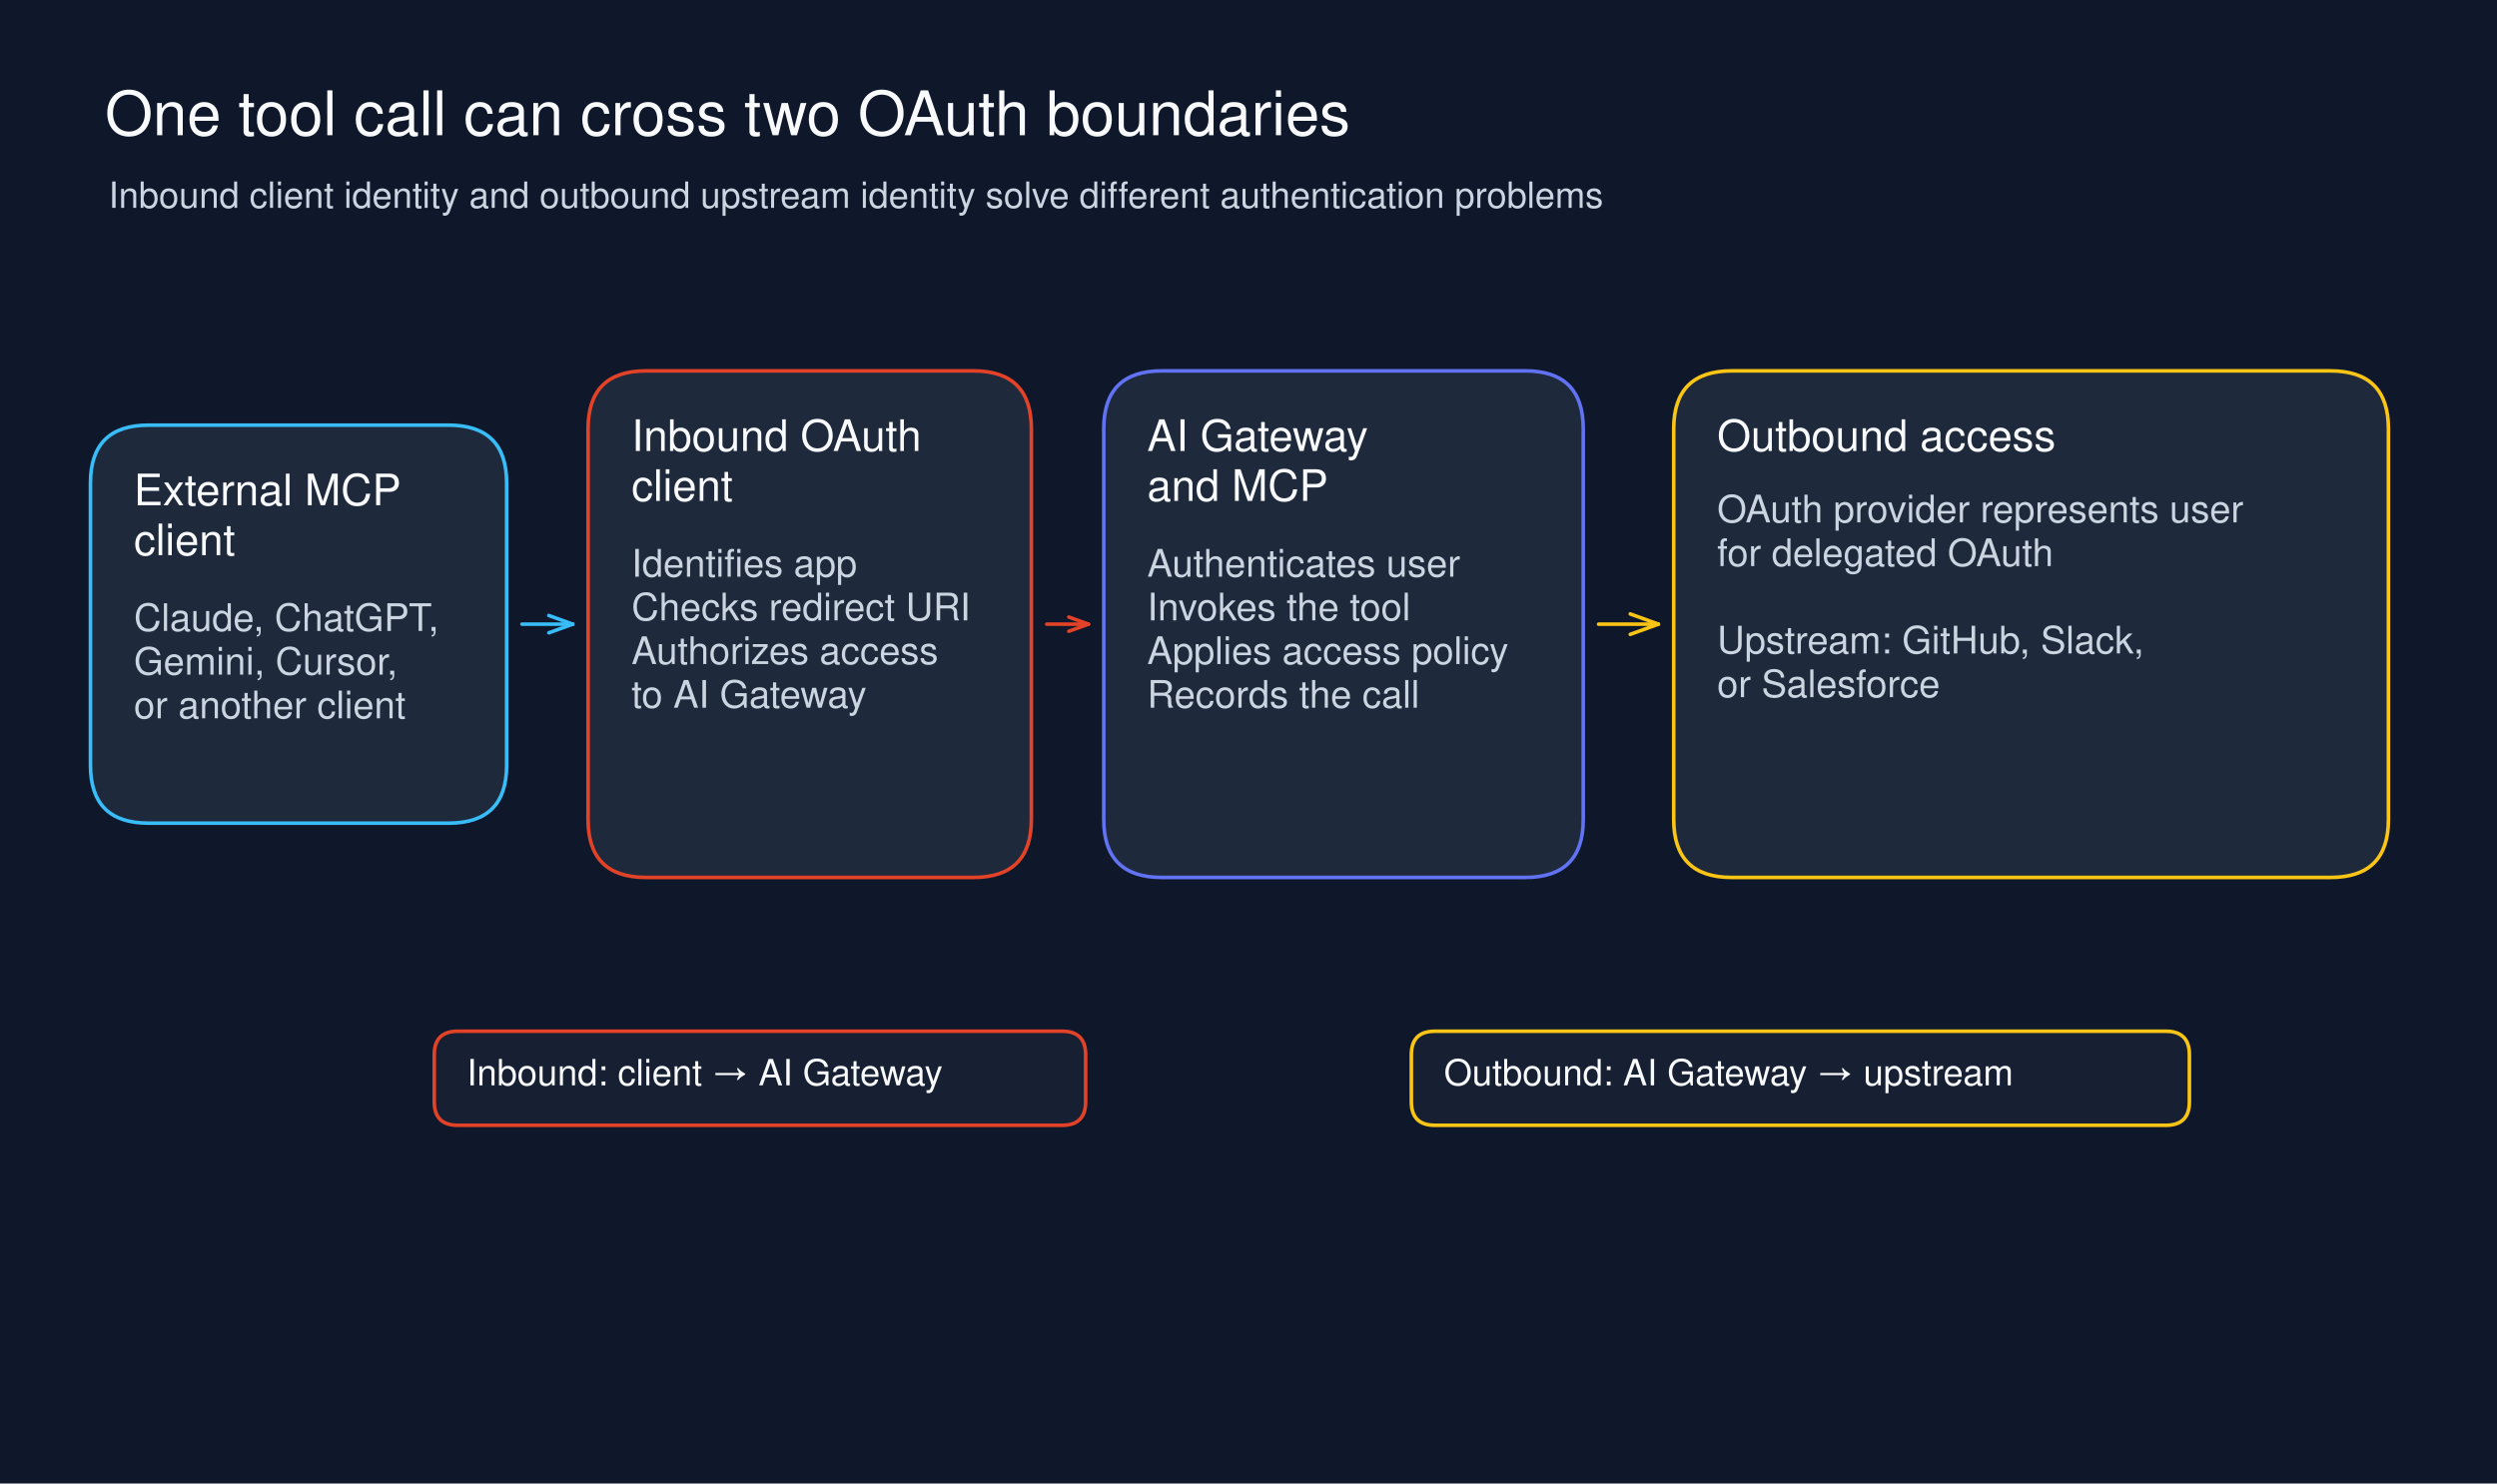
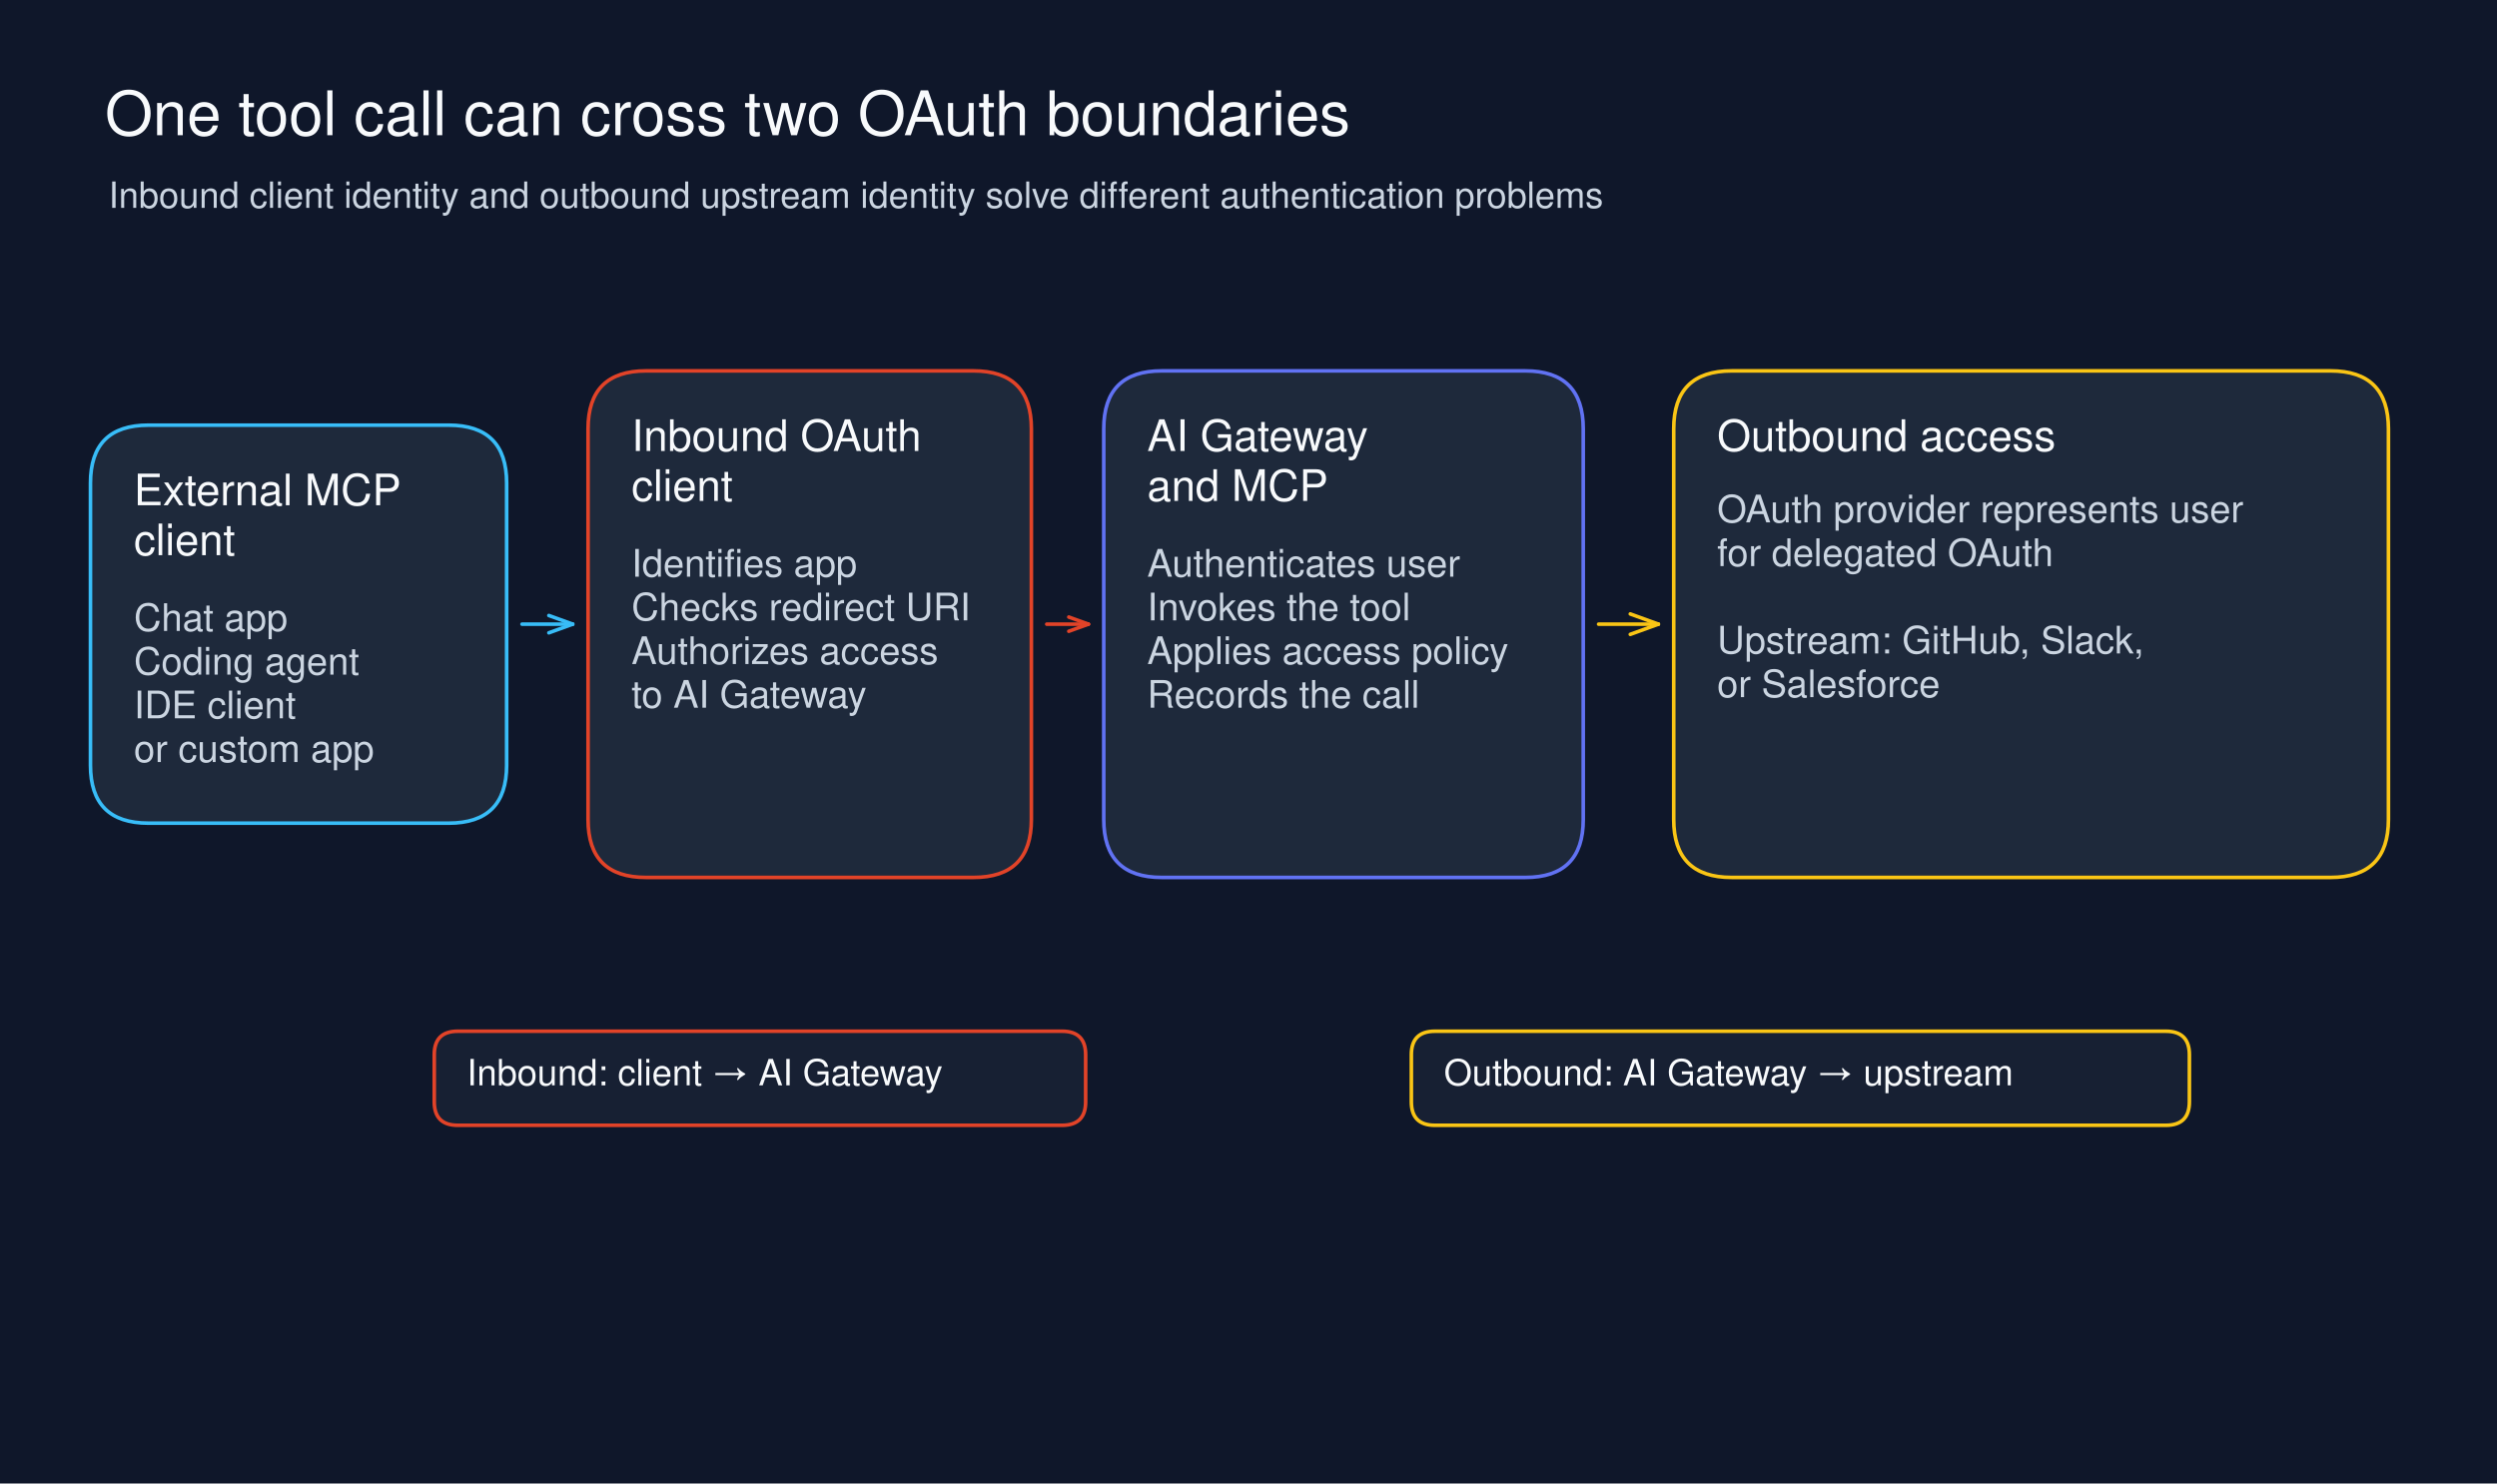
<svg xmlns="http://www.w3.org/2000/svg" version="1.1" viewBox="0 0 1380 820" width="1380" height="820">
  <defs>
    <style class="style-fonts">
      </style>
  </defs>
  <rect x="0" y="0" width="1380" height="820" fill="#0f172a" />
  <g stroke-linecap="round" transform="translate(10 10) rotate(0 680 400)">
-     <path d="M32 0 C433.69 0, 835.39 0, 1328 0 C1349.33 0, 1360 10.67, 1360 32 C1360 201.82, 1360 371.64, 1360 768 C1360 789.33, 1349.33 800, 1328 800 C900.33 800, 472.66 800, 32 800 C10.67 800, 0 789.33, 0 768 C0 493.96, 0 219.93, 0 32 C0 10.67, 10.67 0, 32 0" stroke="none" stroke-width="0" fill="#0f172a" />
-     <path d="M32 0 C320.47 0, 608.94 0, 1328 0 M32 0 C355 0, 678.01 0, 1328 0 M1328 0 C1349.33 0, 1360 10.67, 1360 32 M1328 0 C1349.33 0, 1360 10.67, 1360 32 M1360 32 C1360 273.18, 1360 514.35, 1360 768 M1360 32 C1360 213.14, 1360 394.29, 1360 768 M1360 768 C1360 789.33, 1349.33 800, 1328 800 M1360 768 C1360 789.33, 1349.33 800, 1328 800 M1328 800 C940.14 800, 552.27 800, 32 800 M1328 800 C923.97 800, 519.94 800, 32 800 M32 800 C10.67 800, 0 789.33, 0 768 M32 800 C10.67 800, 0 789.33, 0 768 M0 768 C0 598.5, 0 429.01, 0 32 M0 768 C0 540.89, 0 313.78, 0 32 M0 32 C0 10.67, 10.67 0, 32 0 M0 32 C0 10.67, 10.67 0, 32 0" stroke="#0f172a" stroke-width="1" fill="none" />
+     <path d="M32 0 C529.6 0, 1027.19 0, 1328 0 C1349.33 0, 1360 10.67, 1360 32 C1360 240.46, 1360 448.92, 1360 768 C1360 789.33, 1349.33 800, 1328 800 C893.17 800, 458.33 800, 32 800 C10.67 800, 0 789.33, 0 768 C0 542.86, 0 317.71, 0 32 C0 10.67, 10.67 0, 32 0" stroke="none" stroke-width="0" fill="#0f172a" />
+     <path d="M32 0 C518.88 0, 1005.77 0, 1328 0 M32 0 C330.13 0, 628.25 0, 1328 0 M1328 0 C1349.33 0, 1360 10.67, 1360 32 M1328 0 C1349.33 0, 1360 10.67, 1360 32 M1360 32 C1360 254.23, 1360 476.46, 1360 768 M1360 32 C1360 272.1, 1360 512.2, 1360 768 M1360 768 C1360 789.33, 1349.33 800, 1328 800 M1360 768 C1360 789.33, 1349.33 800, 1328 800 M1328 800 C1034.83 800, 741.65 800, 32 800 M1328 800 C909.72 800, 491.45 800, 32 800 M32 800 C10.67 800, 0 789.33, 0 768 M32 800 C10.67 800, 0 789.33, 0 768 M0 768 C0 577.57, 0 387.14, 0 32 M0 768 C0 545.76, 0 323.53, 0 32 M0 32 C0 10.67, 10.67 0, 32 0 M0 32 C0 10.67, 10.67 0, 32 0" stroke="#0f172a" stroke-width="1" fill="none" />
  </g>
  <g stroke-linecap="round" transform="translate(50 235) rotate(0 115 110)">
-     <path d="M32 0 C83.62 0, 135.24 0, 198 0 C219.33 0, 230 10.67, 230 32 C230 70.44, 230 108.88, 230 188 C230 209.33, 219.33 220, 198 220 C153.02 220, 108.04 220, 32 220 C10.67 220, 0 209.33, 0 188 C0 154.17, 0 120.33, 0 32 C0 10.67, 10.67 0, 32 0" stroke="none" stroke-width="0" fill="#1e293b" />
-     <path d="M32 0 C93.6 0, 155.2 0, 198 0 M32 0 C67.55 0, 103.11 0, 198 0 M198 0 C219.33 0, 230 10.67, 230 32 M198 0 C219.33 0, 230 10.67, 230 32 M230 32 C230 64.81, 230 97.62, 230 188 M230 32 C230 70.02, 230 108.04, 230 188 M230 188 C230 209.33, 219.33 220, 198 220 M230 188 C230 209.33, 219.33 220, 198 220 M198 220 C154.23 220, 110.45 220, 32 220 M198 220 C137.6 220, 77.2 220, 32 220 M32 220 C10.67 220, 0 209.33, 0 188 M32 220 C10.67 220, 0 209.33, 0 188 M0 188 C0 131.31, 0 74.61, 0 32 M0 188 C0 147.36, 0 106.73, 0 32 M0 32 C0 10.67, 10.67 0, 32 0 M0 32 C0 10.67, 10.67 0, 32 0" stroke="#38bdf8" stroke-width="2" fill="none" />
+     <path d="M32 0 C81.99 0, 131.98 0, 198 0 C219.33 0, 230 10.67, 230 32 C230 84.52, 230 137.04, 230 188 C230 209.33, 219.33 220, 198 220 C150.79 220, 103.58 220, 32 220 C10.67 220, 0 209.33, 0 188 C0 146.88, 0 105.76, 0 32 C0 10.67, 10.67 0, 32 0" stroke="none" stroke-width="0" fill="#1e293b" />
+     <path d="M32 0 C86.98 0, 141.97 0, 198 0 M32 0 C80.82 0, 129.64 0, 198 0 M198 0 C219.33 0, 230 10.67, 230 32 M198 0 C219.33 0, 230 10.67, 230 32 M230 32 C230 89.16, 230 146.32, 230 188 M230 32 C230 75.53, 230 119.05, 230 188 M230 188 C230 209.33, 219.33 220, 198 220 M230 188 C230 209.33, 219.33 220, 198 220 M198 220 C162.74 220, 127.49 220, 32 220 M198 220 C163.97 220, 129.94 220, 32 220 M32 220 C10.67 220, 0 209.33, 0 188 M32 220 C10.67 220, 0 209.33, 0 188 M0 188 C0 132.32, 0 76.64, 0 32 M0 188 C0 137.62, 0 87.24, 0 32 M0 32 C0 10.67, 10.67 0, 32 0 M0 32 C0 10.67, 10.67 0, 32 0" stroke="#38bdf8" stroke-width="2" fill="none" />
  </g>
  <g stroke-linecap="round" transform="translate(325 205) rotate(0 122.5 140)">
-     <path d="M32 0 C102.17 0, 172.33 0, 213 0 C234.33 0, 245 10.67, 245 32 C245 93.25, 245 154.5, 245 248 C245 269.33, 234.33 280, 213 280 C165.34 280, 117.69 280, 32 280 C10.67 280, 0 269.33, 0 248 C0 170.99, 0 93.98, 0 32 C0 10.67, 10.67 0, 32 0" stroke="none" stroke-width="0" fill="#1e293b" />
-     <path d="M32 0 C79.1 0, 126.21 0, 213 0 M32 0 C75.36 0, 118.72 0, 213 0 M213 0 C234.33 0, 245 10.67, 245 32 M213 0 C234.33 0, 245 10.67, 245 32 M245 32 C245 99.66, 245 167.32, 245 248 M245 32 C245 75.4, 245 118.79, 245 248 M245 248 C245 269.33, 234.33 280, 213 280 M245 248 C245 269.33, 234.33 280, 213 280 M213 280 C168.63 280, 124.27 280, 32 280 M213 280 C150.15 280, 87.3 280, 32 280 M32 280 C10.67 280, 0 269.33, 0 248 M32 280 C10.67 280, 0 269.33, 0 248 M0 248 C0 202.07, 0 156.14, 0 32 M0 248 C0 182.06, 0 116.13, 0 32 M0 32 C0 10.67, 10.67 0, 32 0 M0 32 C0 10.67, 10.67 0, 32 0" stroke="#e24328" stroke-width="2" fill="none" />
+     <path d="M32 0 C101.07 0, 170.14 0, 213 0 C234.33 0, 245 10.67, 245 32 C245 82.43, 245 132.86, 245 248 C245 269.33, 234.33 280, 213 280 C148.72 280, 84.44 280, 32 280 C10.67 280, 0 269.33, 0 248 C0 190.34, 0 132.67, 0 32 C0 10.67, 10.67 0, 32 0" stroke="none" stroke-width="0" fill="#1e293b" />
+     <path d="M32 0 C86.6 0, 141.21 0, 213 0 M32 0 C71.49 0, 110.99 0, 213 0 M213 0 C234.33 0, 245 10.67, 245 32 M213 0 C234.33 0, 245 10.67, 245 32 M245 32 C245 113.8, 245 195.61, 245 248 M245 32 C245 102.38, 245 172.76, 245 248 M245 248 C245 269.33, 234.33 280, 213 280 M245 248 C245 269.33, 234.33 280, 213 280 M213 280 C156.42 280, 99.84 280, 32 280 M213 280 C176.3 280, 139.61 280, 32 280 M32 280 C10.67 280, 0 269.33, 0 248 M32 280 C10.67 280, 0 269.33, 0 248 M0 248 C0 175.38, 0 102.77, 0 32 M0 248 C0 194.84, 0 141.69, 0 32 M0 32 C0 10.67, 10.67 0, 32 0 M0 32 C0 10.67, 10.67 0, 32 0" stroke="#e24328" stroke-width="2" fill="none" />
  </g>
  <g stroke-linecap="round" transform="translate(610 205) rotate(0 132.5 140)">
-     <path d="M32 0 C75.23 0, 118.46 0, 233 0 C254.33 0, 265 10.67, 265 32 C265 106.41, 265 180.83, 265 248 C265 269.33, 254.33 280, 233 280 C154.54 280, 76.08 280, 32 280 C10.67 280, 0 269.33, 0 248 C0 173.81, 0 99.62, 0 32 C0 10.67, 10.67 0, 32 0" stroke="none" stroke-width="0" fill="#1e293b" />
-     <path d="M32 0 C111.84 0, 191.68 0, 233 0 M32 0 C88.82 0, 145.65 0, 233 0 M233 0 C254.33 0, 265 10.67, 265 32 M233 0 C254.33 0, 265 10.67, 265 32 M265 32 C265 102.63, 265 173.25, 265 248 M265 32 C265 115.28, 265 198.57, 265 248 M265 248 C265 269.33, 254.33 280, 233 280 M265 248 C265 269.33, 254.33 280, 233 280 M233 280 C178.46 280, 123.92 280, 32 280 M233 280 C178.67 280, 124.34 280, 32 280 M32 280 C10.67 280, 0 269.33, 0 248 M32 280 C10.67 280, 0 269.33, 0 248 M0 248 C0 162.58, 0 77.17, 0 32 M0 248 C0 180.68, 0 113.36, 0 32 M0 32 C0 10.67, 10.67 0, 32 0 M0 32 C0 10.67, 10.67 0, 32 0" stroke="#6172f3" stroke-width="2" fill="none" />
+     <path d="M32 0 C89.45 0, 146.9 0, 233 0 C254.33 0, 265 10.67, 265 32 C265 102.96, 265 173.91, 265 248 C265 269.33, 254.33 280, 233 280 C173.64 280, 114.28 280, 32 280 C10.67 280, 0 269.33, 0 248 C0 176.26, 0 104.52, 0 32 C0 10.67, 10.67 0, 32 0" stroke="none" stroke-width="0" fill="#1e293b" />
+     <path d="M32 0 C89.51 0, 147.03 0, 233 0 M32 0 C101.48 0, 170.96 0, 233 0 M233 0 C254.33 0, 265 10.67, 265 32 M233 0 C254.33 0, 265 10.67, 265 32 M265 32 C265 89.71, 265 147.43, 265 248 M265 32 C265 85.58, 265 139.17, 265 248 M265 248 C265 269.33, 254.33 280, 233 280 M265 248 C265 269.33, 254.33 280, 233 280 M233 280 C183.89 280, 134.78 280, 32 280 M233 280 C158.18 280, 83.36 280, 32 280 M32 280 C10.67 280, 0 269.33, 0 248 M32 280 C10.67 280, 0 269.33, 0 248 M0 248 C0 195.03, 0 142.06, 0 32 M0 248 C0 163.39, 0 78.79, 0 32 M0 32 C0 10.67, 10.67 0, 32 0 M0 32 C0 10.67, 10.67 0, 32 0" stroke="#6172f3" stroke-width="2" fill="none" />
  </g>
  <g stroke-linecap="round" transform="translate(925 205) rotate(0 197.5 140)">
-     <path d="M32 0 C105.2 0, 178.39 0, 363 0 C384.33 0, 395 10.67, 395 32 C395 109.06, 395 186.11, 395 248 C395 269.33, 384.33 280, 363 280 C265.63 280, 168.26 280, 32 280 C10.67 280, 0 269.33, 0 248 C0 176.61, 0 105.23, 0 32 C0 10.67, 10.67 0, 32 0" stroke="none" stroke-width="0" fill="#1e293b" />
-     <path d="M32 0 C156.94 0, 281.89 0, 363 0 M32 0 C150.28 0, 268.55 0, 363 0 M363 0 C384.33 0, 395 10.67, 395 32 M363 0 C384.33 0, 395 10.67, 395 32 M395 32 C395 100.31, 395 168.63, 395 248 M395 32 C395 100.81, 395 169.62, 395 248 M395 248 C395 269.33, 384.33 280, 363 280 M395 248 C395 269.33, 384.33 280, 363 280 M363 280 C275.98 280, 188.95 280, 32 280 M363 280 C247.54 280, 132.08 280, 32 280 M32 280 C10.67 280, 0 269.33, 0 248 M32 280 C10.67 280, 0 269.33, 0 248 M0 248 C0 162.83, 0 77.66, 0 32 M0 248 C0 165.32, 0 82.64, 0 32 M0 32 C0 10.67, 10.67 0, 32 0 M0 32 C0 10.67, 10.67 0, 32 0" stroke="#fac515" stroke-width="2" fill="none" />
+     <path d="M32 0 C111.56 0, 191.13 0, 363 0 C384.33 0, 395 10.67, 395 32 C395 100.31, 395 168.63, 395 248 C395 269.33, 384.33 280, 363 280 C257.55 280, 152.09 280, 32 280 C10.67 280, 0 269.33, 0 248 C0 171.69, 0 95.38, 0 32 C0 10.67, 10.67 0, 32 0" stroke="none" stroke-width="0" fill="#1e293b" />
+     <path d="M32 0 C143.79 0, 255.59 0, 363 0 M32 0 C159.3 0, 286.6 0, 363 0 M363 0 C384.33 0, 395 10.67, 395 32 M363 0 C384.33 0, 395 10.67, 395 32 M395 32 C395 102.5, 395 173, 395 248 M395 32 C395 113.23, 395 194.47, 395 248 M395 248 C395 269.33, 384.33 280, 363 280 M395 248 C395 269.33, 384.33 280, 363 280 M363 280 C264.15 280, 165.3 280, 32 280 M363 280 C280.16 280, 197.32 280, 32 280 M32 280 C10.67 280, 0 269.33, 0 248 M32 280 C10.67 280, 0 269.33, 0 248 M0 248 C0 186.43, 0 124.86, 0 32 M0 248 C0 195.25, 0 142.5, 0 32 M0 32 C0 10.67, 10.67 0, 32 0 M0 32 C0 10.67, 10.67 0, 32 0" stroke="#fac515" stroke-width="2" fill="none" />
  </g>
  <g stroke-linecap="round" transform="translate(240 570) rotate(0 180 26)">
-     <path d="M13 0 C101.68 0, 190.36 0, 347 0 C355.67 0, 360 4.33, 360 13 C360 18.36, 360 23.72, 360 39 C360 47.67, 355.67 52, 347 52 C270.97 52, 194.95 52, 13 52 C4.33 52, 0 47.67, 0 39 C0 32.03, 0 25.07, 0 13 C0 4.33, 4.33 0, 13 0" stroke="none" stroke-width="0" fill="#172033" />
-     <path d="M13 0 C112.71 0, 212.43 0, 347 0 M13 0 C135.39 0, 257.77 0, 347 0 M347 0 C355.67 0, 360 4.33, 360 13 M347 0 C355.67 0, 360 4.33, 360 13 M360 13 C360 21.63, 360 30.26, 360 39 M360 13 C360 18.65, 360 24.3, 360 39 M360 39 C360 47.67, 355.67 52, 347 52 M360 39 C360 47.67, 355.67 52, 347 52 M347 52 C262.1 52, 177.21 52, 13 52 M347 52 C235.86 52, 124.71 52, 13 52 M13 52 C4.33 52, 0 47.67, 0 39 M13 52 C4.33 52, 0 47.67, 0 39 M0 39 C0 31.01, 0 23.01, 0 13 M0 39 C0 30.34, 0 21.69, 0 13 M0 13 C0 4.33, 4.33 0, 13 0 M0 13 C0 4.33, 4.33 0, 13 0" stroke="#e24328" stroke-width="2" fill="none" />
+     <path d="M13 0 C134.88 0, 256.76 0, 347 0 C355.67 0, 360 4.33, 360 13 C360 22.48, 360 31.95, 360 39 C360 47.67, 355.67 52, 347 52 C229.98 52, 112.95 52, 13 52 C4.33 52, 0 47.67, 0 39 C0 31.83, 0 24.65, 0 13 C0 4.33, 4.33 0, 13 0" stroke="none" stroke-width="0" fill="#172033" />
+     <path d="M13 0 C90.43 0, 167.87 0, 347 0 M13 0 C86.45 0, 159.9 0, 347 0 M347 0 C355.67 0, 360 4.33, 360 13 M347 0 C355.67 0, 360 4.33, 360 13 M360 13 C360 20.29, 360 27.58, 360 39 M360 13 C360 19.92, 360 26.84, 360 39 M360 39 C360 47.67, 355.67 52, 347 52 M360 39 C360 47.67, 355.67 52, 347 52 M347 52 C270.24 52, 193.47 52, 13 52 M347 52 C219.08 52, 91.16 52, 13 52 M13 52 C4.33 52, 0 47.67, 0 39 M13 52 C4.33 52, 0 47.67, 0 39 M0 39 C0 29.31, 0 19.62, 0 13 M0 39 C0 30.13, 0 21.25, 0 13 M0 13 C0 4.33, 4.33 0, 13 0 M0 13 C0 4.33, 4.33 0, 13 0" stroke="#e24328" stroke-width="2" fill="none" />
  </g>
  <g stroke-linecap="round" transform="translate(780 570) rotate(0 215 26)">
-     <path d="M13 0 C149.6 0, 286.2 0, 417 0 C425.67 0, 430 4.33, 430 13 C430 22.59, 430 32.17, 430 39 C430 47.67, 425.67 52, 417 52 C275.54 52, 134.08 52, 13 52 C4.33 52, 0 47.67, 0 39 C0 32.41, 0 25.82, 0 13 C0 4.33, 4.33 0, 13 0" stroke="none" stroke-width="0" fill="#172033" />
-     <path d="M13 0 C170.68 0, 328.36 0, 417 0 M13 0 C121.68 0, 230.35 0, 417 0 M417 0 C425.67 0, 430 4.33, 430 13 M417 0 C425.67 0, 430 4.33, 430 13 M430 13 C430 20.22, 430 27.44, 430 39 M430 13 C430 23.24, 430 33.48, 430 39 M430 39 C430 47.67, 425.67 52, 417 52 M430 39 C430 47.67, 425.67 52, 417 52 M417 52 C301.03 52, 185.06 52, 13 52 M417 52 C307.57 52, 198.15 52, 13 52 M13 52 C4.33 52, 0 47.67, 0 39 M13 52 C4.33 52, 0 47.67, 0 39 M0 39 C0 29.33, 0 19.66, 0 13 M0 39 C0 31.56, 0 24.11, 0 13 M0 13 C0 4.33, 4.33 0, 13 0 M0 13 C0 4.33, 4.33 0, 13 0" stroke="#fac515" stroke-width="2" fill="none" />
+     <path d="M13 0 C159.05 0, 305.09 0, 417 0 C425.67 0, 430 4.33, 430 13 C430 20.97, 430 28.94, 430 39 C430 47.67, 425.67 52, 417 52 C323.68 52, 230.37 52, 13 52 C4.33 52, 0 47.67, 0 39 C0 30.59, 0 22.18, 0 13 C0 4.33, 4.33 0, 13 0" stroke="none" stroke-width="0" fill="#172033" />
+     <path d="M13 0 C142.06 0, 271.12 0, 417 0 M13 0 C151.67 0, 290.33 0, 417 0 M417 0 C425.67 0, 430 4.33, 430 13 M417 0 C425.67 0, 430 4.33, 430 13 M430 13 C430 20.39, 430 27.79, 430 39 M430 13 C430 21.44, 430 29.88, 430 39 M430 39 C430 47.67, 425.67 52, 417 52 M430 39 C430 47.67, 425.67 52, 417 52 M417 52 C314.89 52, 212.78 52, 13 52 M417 52 C287.09 52, 157.17 52, 13 52 M13 52 C4.33 52, 0 47.67, 0 39 M13 52 C4.33 52, 0 47.67, 0 39 M0 39 C0 30.48, 0 21.96, 0 13 M0 39 C0 30.26, 0 21.52, 0 13 M0 13 C0 4.33, 4.33 0, 13 0 M0 13 C0 4.33, 4.33 0, 13 0" stroke="#fac515" stroke-width="2" fill="none" />
  </g>
  <g stroke-linecap="round">
    <g transform="translate(288.5 345) rotate(0 14 0)">
-       <path d="M0 0 C6.98 0, 13.96 0, 28 0 M0 0 C10.96 0, 21.92 0, 28 0" stroke="#38bdf8" stroke-width="2" fill="none" />
+       <path d="M0 0 C6.44 0, 12.88 0, 28 0 M0 0 C9.78 0, 19.56 0, 28 0" stroke="#38bdf8" stroke-width="2" fill="none" />
    </g>
    <g transform="translate(288.5 345) rotate(0 14 0)">
-       <path d="M14.84 4.79 C18.12 3.59, 21.4 2.4, 28 0 M14.84 4.79 C19.99 2.91, 25.15 1.04, 28 0" stroke="#38bdf8" stroke-width="2" fill="none" />
+       <path d="M14.84 4.79 C17.87 3.69, 20.9 2.59, 28 0 M14.84 4.79 C19.44 3.12, 24.03 1.44, 28 0" stroke="#38bdf8" stroke-width="2" fill="none" />
    </g>
    <g transform="translate(288.5 345) rotate(0 14 0)">
-       <path d="M14.84 -4.79 C18.12 -3.59, 21.4 -2.4, 28 0 M14.84 -4.79 C19.99 -2.91, 25.15 -1.04, 28 0" stroke="#38bdf8" stroke-width="2" fill="none" />
+       <path d="M14.84 -4.79 C17.87 -3.69, 20.9 -2.59, 28 0 M14.84 -4.79 C19.44 -3.12, 24.03 -1.44, 28 0" stroke="#38bdf8" stroke-width="2" fill="none" />
    </g>
  </g>
  <mask />
  <g stroke-linecap="round">
    <g transform="translate(578.5 345) rotate(0 11.5 0)">
-       <path d="M0 0 C4.93 0, 9.85 0, 23 0 M0 0 C6.92 0, 13.85 0, 23 0" stroke="#e24328" stroke-width="2" fill="none" />
+       <path d="M0 0 C6.76 0, 13.53 0, 23 0 M0 0 C7.11 0, 14.21 0, 23 0" stroke="#e24328" stroke-width="2" fill="none" />
    </g>
    <g transform="translate(578.5 345) rotate(0 11.5 0)">
-       <path d="M12.19 3.93 C14.51 3.09, 16.82 2.25, 23 0 M12.19 3.93 C15.45 2.75, 18.7 1.57, 23 0" stroke="#e24328" stroke-width="2" fill="none" />
+       <path d="M12.19 3.93 C15.37 2.78, 18.55 1.62, 23 0 M12.19 3.93 C15.53 2.72, 18.87 1.5, 23 0" stroke="#e24328" stroke-width="2" fill="none" />
    </g>
    <g transform="translate(578.5 345) rotate(0 11.5 0)">
-       <path d="M12.19 -3.93 C14.51 -3.09, 16.82 -2.25, 23 0 M12.19 -3.93 C15.45 -2.75, 18.7 -1.57, 23 0" stroke="#e24328" stroke-width="2" fill="none" />
+       <path d="M12.19 -3.93 C15.37 -2.78, 18.55 -1.62, 23 0 M12.19 -3.93 C15.53 -2.72, 18.87 -1.5, 23 0" stroke="#e24328" stroke-width="2" fill="none" />
    </g>
  </g>
  <mask />
  <g stroke-linecap="round">
    <g transform="translate(883.5 345) rotate(0 16.5 0)">
-       <path d="M0 0 C7.91 0, 15.81 0, 33 0 M0 0 C8.53 0, 17.07 0, 33 0" stroke="#fac515" stroke-width="2" fill="none" />
+       <path d="M0 0 C7.2 0, 14.4 0, 33 0 M0 0 C9.17 0, 18.34 0, 33 0" stroke="#fac515" stroke-width="2" fill="none" />
    </g>
    <g transform="translate(883.5 345) rotate(0 16.5 0)">
-       <path d="M17.5 5.64 C21.21 4.29, 24.92 2.94, 33 0 M17.5 5.64 C21.5 4.18, 25.51 2.72, 33 0" stroke="#fac515" stroke-width="2" fill="none" />
+       <path d="M17.5 5.64 C20.88 4.41, 24.26 3.18, 33 0 M17.5 5.64 C21.8 4.07, 26.11 2.51, 33 0" stroke="#fac515" stroke-width="2" fill="none" />
    </g>
    <g transform="translate(883.5 345) rotate(0 16.5 0)">
-       <path d="M17.5 -5.64 C21.21 -4.29, 24.92 -2.94, 33 0 M17.5 -5.64 C21.5 -4.18, 25.51 -2.72, 33 0" stroke="#fac515" stroke-width="2" fill="none" />
+       <path d="M17.5 -5.64 C20.88 -4.41, 24.26 -3.18, 33 0 M17.5 -5.64 C21.8 -4.07, 26.11 -2.51, 33 0" stroke="#fac515" stroke-width="2" fill="none" />
    </g>
  </g>
  <mask />
  <g transform="translate(58 46) rotate(0 344.9058 19.55)">
    <text x="0" y="28.731" font-family="Helvetica, Segoe UI Emoji" font-size="34px" fill="#f8fafc" text-anchor="start" style="white-space: pre;" direction="ltr" dominant-baseline="alphabetic">One tool call can cross two OAuth boundaries</text>
  </g>
  <g transform="translate(60 98) rotate(0 413.4229 11.5)">
    <text x="0" y="16.9" font-family="Helvetica, Segoe UI Emoji" font-size="20px" fill="#cbd5e1" text-anchor="start" style="white-space: pre;" direction="ltr" dominant-baseline="alphabetic">Inbound client identity and outbound upstream identity solve different authentication problems</text>
  </g>
  <g transform="translate(74 259) rotate(0 74.02148 27.6)">
    <text x="0" y="20.28" font-family="Helvetica, Segoe UI Emoji" font-size="24px" fill="#f8fafc" text-anchor="start" style="white-space: pre;" direction="ltr" dominant-baseline="alphabetic">External MCP</text>
    <text x="0" y="47.88" font-family="Helvetica, Segoe UI Emoji" font-size="24px" fill="#f8fafc" text-anchor="start" style="white-space: pre;" direction="ltr" dominant-baseline="alphabetic">client</text>
  </g>
-   <g transform="translate(74 331) rotate(0 84.62549 36.225)">
-     <text x="0" y="17.745" font-family="Helvetica, Segoe UI Emoji" font-size="21px" fill="#cbd5e1" text-anchor="start" style="white-space: pre;" direction="ltr" dominant-baseline="alphabetic">Claude, ChatGPT,</text>
-     <text x="0" y="41.895" font-family="Helvetica, Segoe UI Emoji" font-size="21px" fill="#cbd5e1" text-anchor="start" style="white-space: pre;" direction="ltr" dominant-baseline="alphabetic">Gemini, Cursor,</text>
-     <text x="0" y="66.045" font-family="Helvetica, Segoe UI Emoji" font-size="21px" fill="#cbd5e1" text-anchor="start" style="white-space: pre;" direction="ltr" dominant-baseline="alphabetic">or another client</text>
+   <g transform="translate(74 331) rotate(0 66.53247 48.3)">
+     <text x="0" y="17.745" font-family="Helvetica, Segoe UI Emoji" font-size="21px" fill="#cbd5e1" text-anchor="start" style="white-space: pre;" direction="ltr" dominant-baseline="alphabetic">Chat app</text>
+     <text x="0" y="41.895" font-family="Helvetica, Segoe UI Emoji" font-size="21px" fill="#cbd5e1" text-anchor="start" style="white-space: pre;" direction="ltr" dominant-baseline="alphabetic">Coding agent</text>
+     <text x="0" y="66.045" font-family="Helvetica, Segoe UI Emoji" font-size="21px" fill="#cbd5e1" text-anchor="start" style="white-space: pre;" direction="ltr" dominant-baseline="alphabetic">IDE client</text>
+     <text x="0" y="90.195" font-family="Helvetica, Segoe UI Emoji" font-size="21px" fill="#cbd5e1" text-anchor="start" style="white-space: pre;" direction="ltr" dominant-baseline="alphabetic">or custom app</text>
  </g>
  <g transform="translate(349 229) rotate(0 80.73047 27.6)">
    <text x="0" y="20.28" font-family="Helvetica, Segoe UI Emoji" font-size="24px" fill="#f8fafc" text-anchor="start" style="white-space: pre;" direction="ltr" dominant-baseline="alphabetic">Inbound OAuth</text>
    <text x="0" y="47.88" font-family="Helvetica, Segoe UI Emoji" font-size="24px" fill="#f8fafc" text-anchor="start" style="white-space: pre;" direction="ltr" dominant-baseline="alphabetic">client</text>
  </g>
  <g transform="translate(349 301) rotate(0 93.94116 48.3)">
    <text x="0" y="17.745" font-family="Helvetica, Segoe UI Emoji" font-size="21px" fill="#cbd5e1" text-anchor="start" style="white-space: pre;" direction="ltr" dominant-baseline="alphabetic">Identifies app</text>
    <text x="0" y="41.895" font-family="Helvetica, Segoe UI Emoji" font-size="21px" fill="#cbd5e1" text-anchor="start" style="white-space: pre;" direction="ltr" dominant-baseline="alphabetic">Checks redirect URI</text>
    <text x="0" y="66.045" font-family="Helvetica, Segoe UI Emoji" font-size="21px" fill="#cbd5e1" text-anchor="start" style="white-space: pre;" direction="ltr" dominant-baseline="alphabetic">Authorizes access</text>
    <text x="0" y="90.195" font-family="Helvetica, Segoe UI Emoji" font-size="21px" fill="#cbd5e1" text-anchor="start" style="white-space: pre;" direction="ltr" dominant-baseline="alphabetic">to AI Gateway</text>
  </g>
  <g transform="translate(634 229) rotate(0 62.02734 27.6)">
    <text x="0" y="20.28" font-family="Helvetica, Segoe UI Emoji" font-size="24px" fill="#f8fafc" text-anchor="start" style="white-space: pre;" direction="ltr" dominant-baseline="alphabetic">AI Gateway</text>
    <text x="0" y="47.88" font-family="Helvetica, Segoe UI Emoji" font-size="24px" fill="#f8fafc" text-anchor="start" style="white-space: pre;" direction="ltr" dominant-baseline="alphabetic">and MCP</text>
  </g>
  <g transform="translate(634 301) rotate(0 99.79614 48.3)">
    <text x="0" y="17.745" font-family="Helvetica, Segoe UI Emoji" font-size="21px" fill="#cbd5e1" text-anchor="start" style="white-space: pre;" direction="ltr" dominant-baseline="alphabetic">Authenticates user</text>
    <text x="0" y="41.895" font-family="Helvetica, Segoe UI Emoji" font-size="21px" fill="#cbd5e1" text-anchor="start" style="white-space: pre;" direction="ltr" dominant-baseline="alphabetic">Invokes the tool</text>
    <text x="0" y="66.045" font-family="Helvetica, Segoe UI Emoji" font-size="21px" fill="#cbd5e1" text-anchor="start" style="white-space: pre;" direction="ltr" dominant-baseline="alphabetic">Applies access policy</text>
    <text x="0" y="90.195" font-family="Helvetica, Segoe UI Emoji" font-size="21px" fill="#cbd5e1" text-anchor="start" style="white-space: pre;" direction="ltr" dominant-baseline="alphabetic">Records the call</text>
  </g>
  <g transform="translate(949 229) rotate(0 93.39258 13.8)">
    <text x="0" y="20.28" font-family="Helvetica, Segoe UI Emoji" font-size="24px" fill="#f8fafc" text-anchor="start" style="white-space: pre;" direction="ltr" dominant-baseline="alphabetic">Outbound access</text>
  </g>
  <g transform="translate(949 271) rotate(0 146.4873 60.375)">
    <text x="0" y="17.745" font-family="Helvetica, Segoe UI Emoji" font-size="21px" fill="#cbd5e1" text-anchor="start" style="white-space: pre;" direction="ltr" dominant-baseline="alphabetic">OAuth provider represents user</text>
    <text x="0" y="41.895" font-family="Helvetica, Segoe UI Emoji" font-size="21px" fill="#cbd5e1" text-anchor="start" style="white-space: pre;" direction="ltr" dominant-baseline="alphabetic">for delegated OAuth</text>
    <text x="0" y="66.045" font-family="Helvetica, Segoe UI Emoji" font-size="21px" fill="#cbd5e1" text-anchor="start" style="white-space: pre;" direction="ltr" dominant-baseline="alphabetic" />
    <text x="0" y="90.195" font-family="Helvetica, Segoe UI Emoji" font-size="21px" fill="#cbd5e1" text-anchor="start" style="white-space: pre;" direction="ltr" dominant-baseline="alphabetic">Upstream: GitHub, Slack,</text>
    <text x="0" y="114.345" font-family="Helvetica, Segoe UI Emoji" font-size="21px" fill="#cbd5e1" text-anchor="start" style="white-space: pre;" direction="ltr" dominant-baseline="alphabetic">or Salesforce</text>
  </g>
  <g transform="translate(258 583) rotate(0 132.2949 11.5)">
    <text x="0" y="16.9" font-family="Helvetica, Segoe UI Emoji" font-size="20px" fill="#f8fafc" text-anchor="start" style="white-space: pre;" direction="ltr" dominant-baseline="alphabetic">Inbound: client → AI Gateway</text>
  </g>
  <g transform="translate(798 583) rotate(0 158.4131 11.5)">
    <text x="0" y="16.9" font-family="Helvetica, Segoe UI Emoji" font-size="20px" fill="#f8fafc" text-anchor="start" style="white-space: pre;" direction="ltr" dominant-baseline="alphabetic">Outbound: AI Gateway → upstream</text>
  </g>
</svg>
